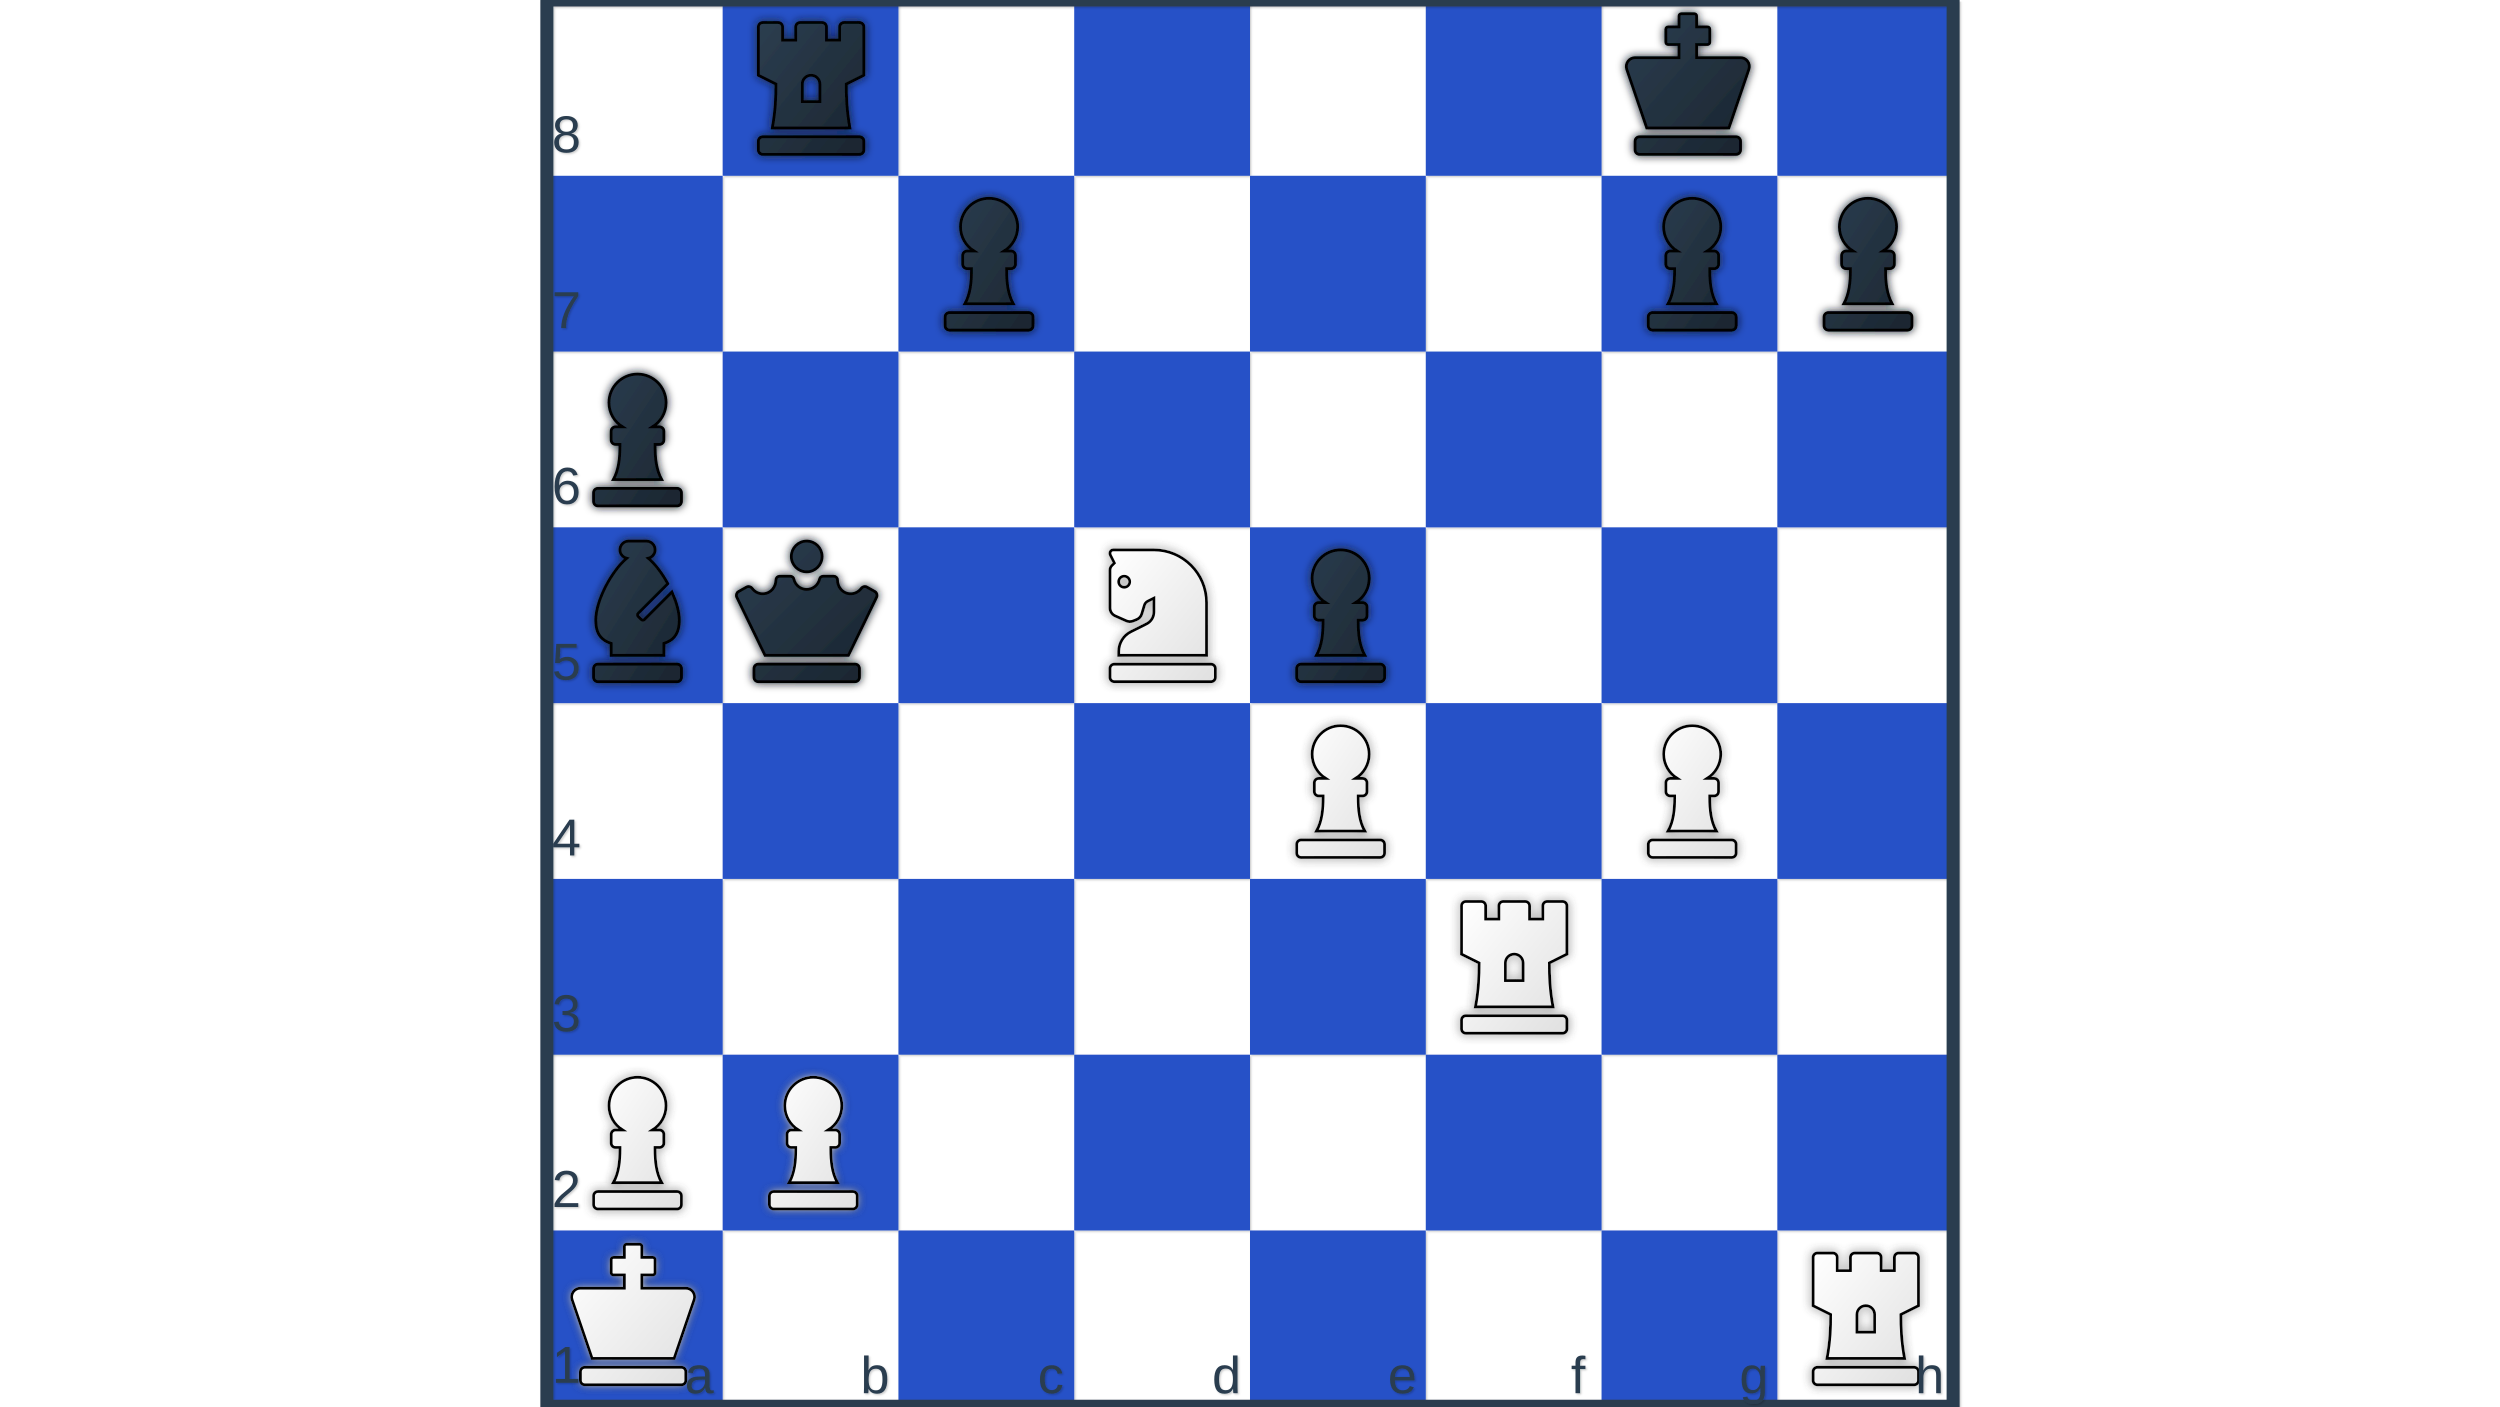
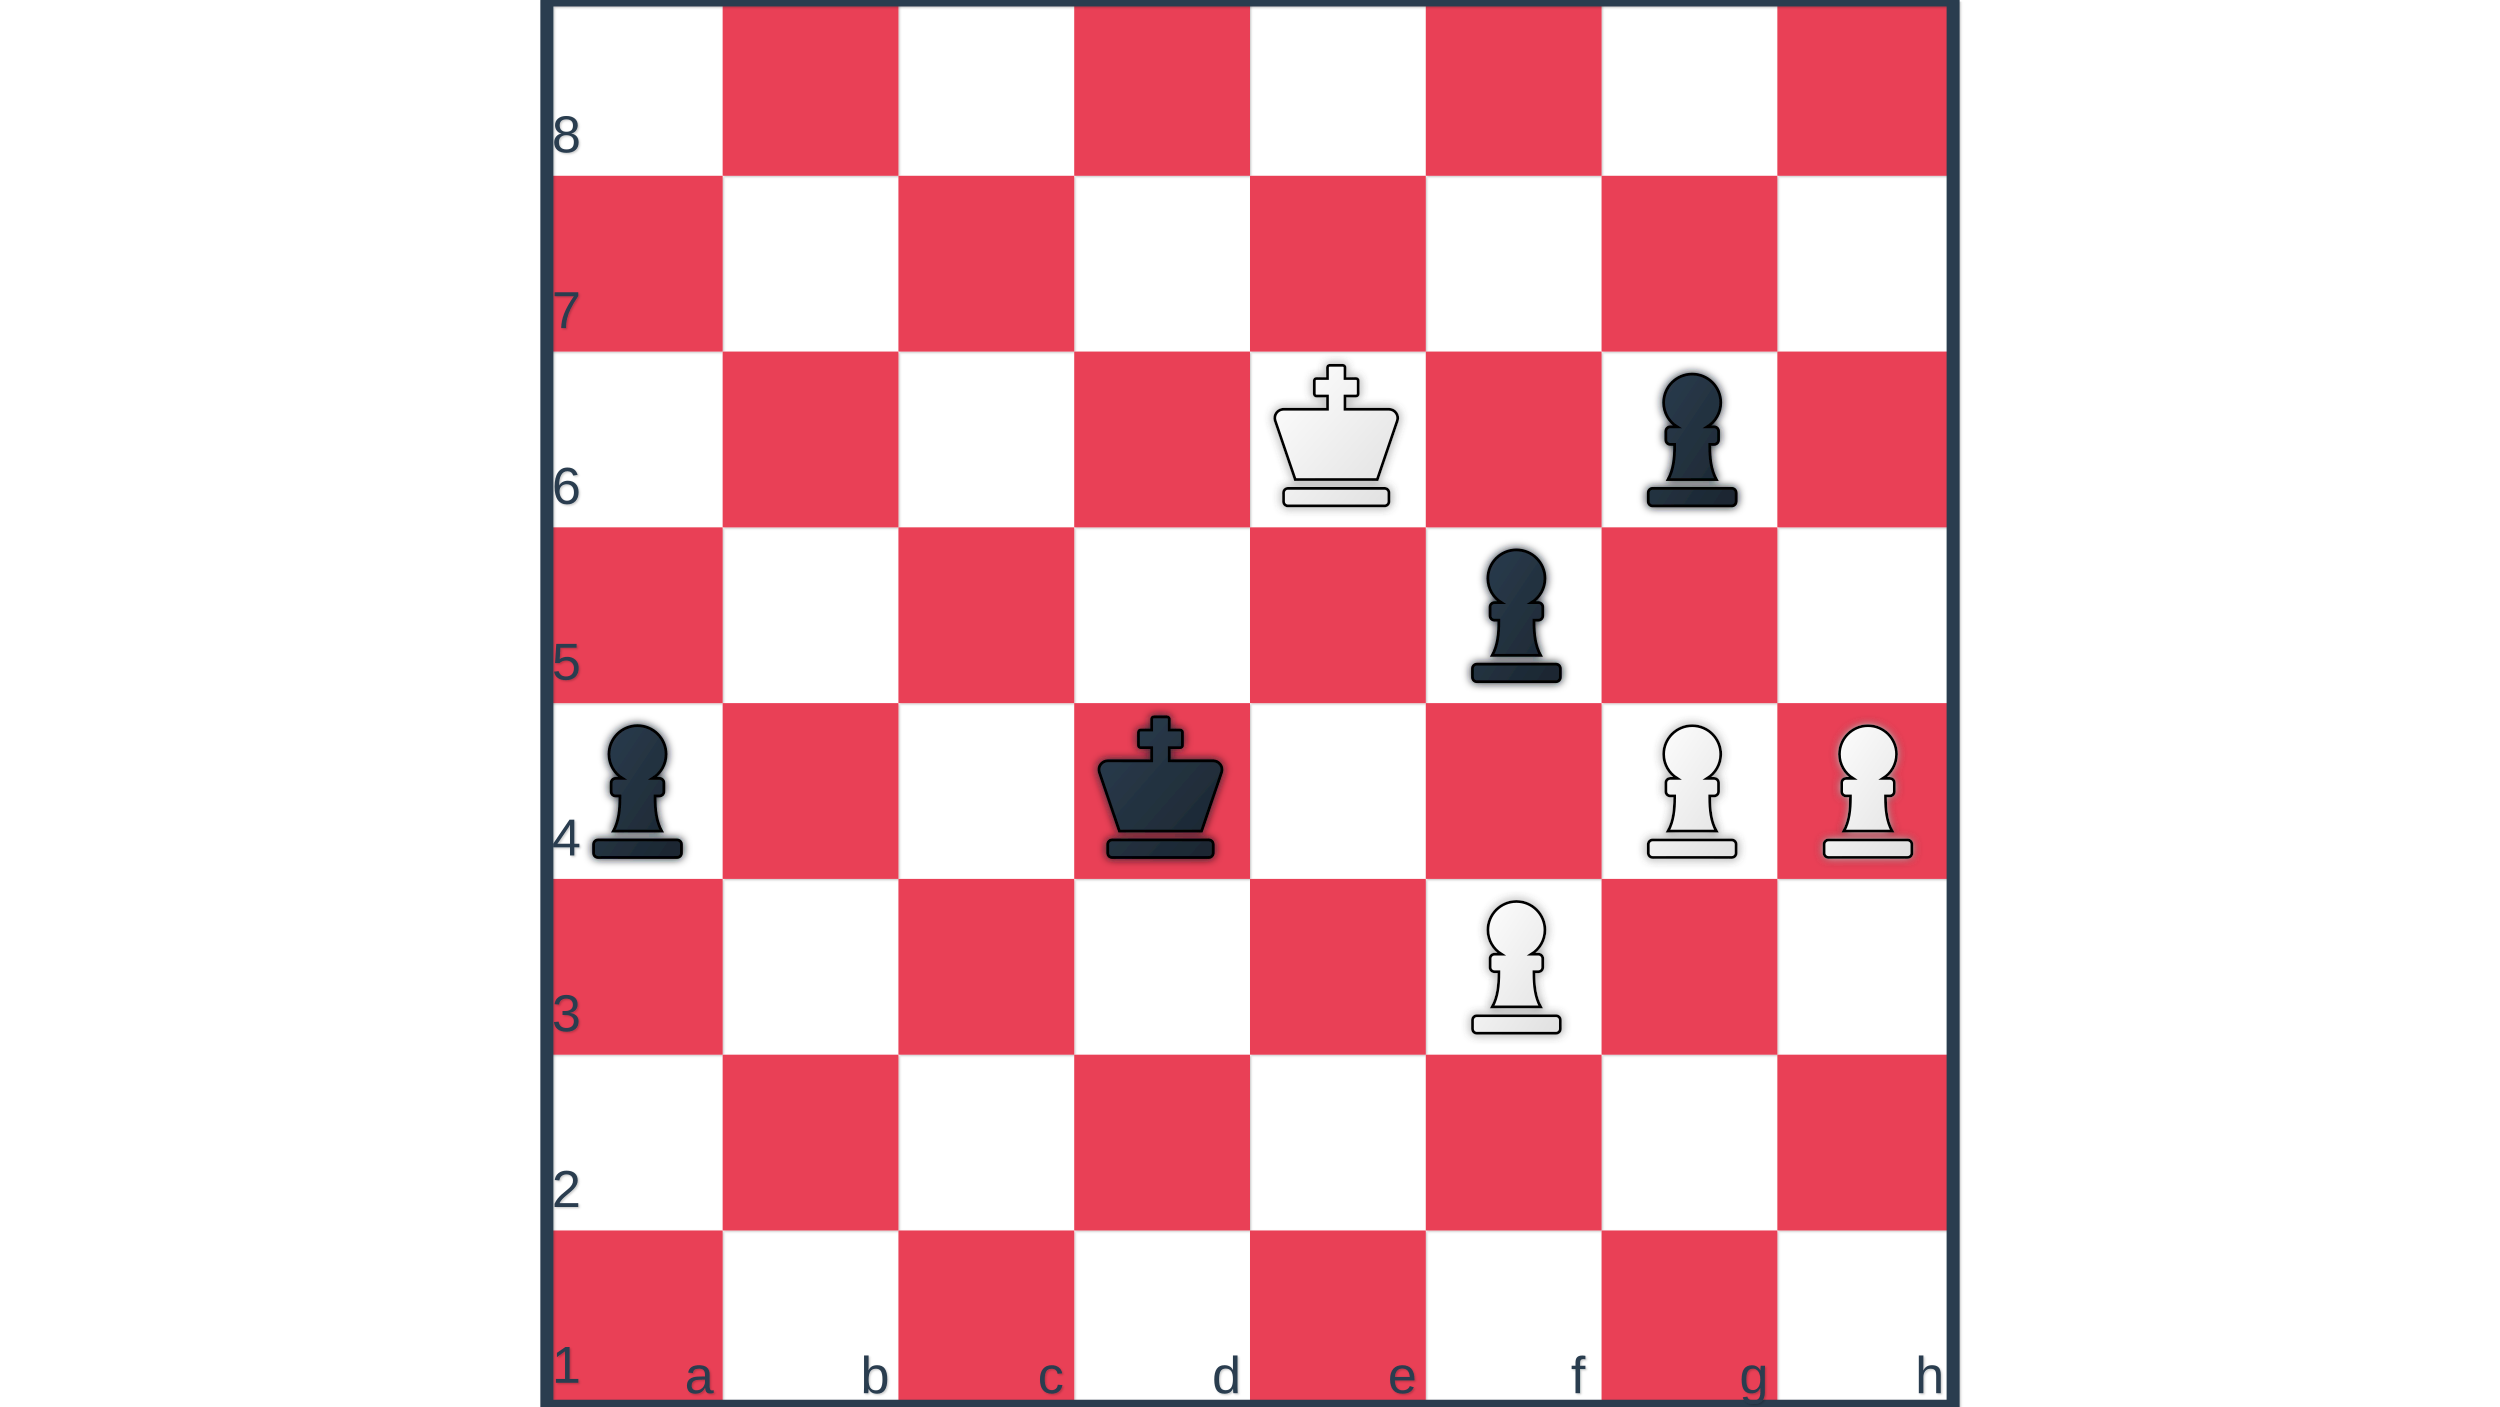
<svg xmlns="http://www.w3.org/2000/svg" viewBox="0 0 1920 1080" width="1920" height="1080">
  <g id="current_move" piece_point="" />
  <g transform="translate(420, 0)">
    <defs>
      <linearGradient id="lightSquareGradient" x1="0%" y1="0%" x2="100%" y2="100%">
        <stop offset="0%" style="stop-color:#FFFFFF" />
        <stop offset="100%" style="stop-color:#FFFFFF" />
      </linearGradient>
      <linearGradient id="darkSquareGradient" x1="0%" y1="0%" x2="100%" y2="100%">
-         <stop offset="0%" style="stop-color:#2751c7" />
-         <stop offset="100%" style="stop-color:#2751c7" />
+         <stop offset="0%" style="stop-color:#E94057" />
+         <stop offset="100%" style="stop-color:#E94057" />
      </linearGradient>
      <filter id="squareShadow" x="-20%" y="-20%" width="140%" height="140%">
        <feGaussianBlur in="SourceAlpha" stdDeviation="1" />
        <feOffset dx="1" dy="1" />
        <feComponentTransfer>
          <feFuncA type="linear" slope="0.2" />
        </feComponentTransfer>
        <feMerge>
          <feMergeNode />
          <feMergeNode in="SourceGraphic" />
        </feMerge>
      </filter>
    </defs>
    <rect width="1080" height="1080" fill="url(#lightSquareGradient)" />
    <g filter="url(#squareShadow)">
      <rect x="135" y="0" width="135" height="135" fill="url(#darkSquareGradient)" />
      <rect x="405" y="0" width="135" height="135" fill="url(#darkSquareGradient)" />
      <rect x="675" y="0" width="135" height="135" fill="url(#darkSquareGradient)" />
      <rect x="945" y="0" width="135" height="135" fill="url(#darkSquareGradient)" />
      <rect x="0" y="135" width="135" height="135" fill="url(#darkSquareGradient)" />
      <rect x="270" y="135" width="135" height="135" fill="url(#darkSquareGradient)" />
      <rect x="540" y="135" width="135" height="135" fill="url(#darkSquareGradient)" />
      <rect x="810" y="135" width="135" height="135" fill="url(#darkSquareGradient)" />
      <rect x="135" y="270" width="135" height="135" fill="url(#darkSquareGradient)" />
      <rect x="405" y="270" width="135" height="135" fill="url(#darkSquareGradient)" />
      <rect x="675" y="270" width="135" height="135" fill="url(#darkSquareGradient)" />
      <rect x="945" y="270" width="135" height="135" fill="url(#darkSquareGradient)" />
      <rect x="0" y="405" width="135" height="135" fill="url(#darkSquareGradient)" />
      <rect x="270" y="405" width="135" height="135" fill="url(#darkSquareGradient)" />
      <rect x="540" y="405" width="135" height="135" fill="url(#darkSquareGradient)" />
      <rect x="810" y="405" width="135" height="135" fill="url(#darkSquareGradient)" />
      <rect x="135" y="540" width="135" height="135" fill="url(#darkSquareGradient)" />
      <rect x="405" y="540" width="135" height="135" fill="url(#darkSquareGradient)" />
      <rect x="675" y="540" width="135" height="135" fill="url(#darkSquareGradient)" />
      <rect x="945" y="540" width="135" height="135" fill="url(#darkSquareGradient)" />
      <rect x="0" y="675" width="135" height="135" fill="url(#darkSquareGradient)" />
      <rect x="270" y="675" width="135" height="135" fill="url(#darkSquareGradient)" />
      <rect x="540" y="675" width="135" height="135" fill="url(#darkSquareGradient)" />
      <rect x="810" y="675" width="135" height="135" fill="url(#darkSquareGradient)" />
      <rect x="135" y="810" width="135" height="135" fill="url(#darkSquareGradient)" />
      <rect x="405" y="810" width="135" height="135" fill="url(#darkSquareGradient)" />
      <rect x="675" y="810" width="135" height="135" fill="url(#darkSquareGradient)" />
      <rect x="945" y="810" width="135" height="135" fill="url(#darkSquareGradient)" />
      <rect x="0" y="945" width="135" height="135" fill="url(#darkSquareGradient)" />
      <rect x="270" y="945" width="135" height="135" fill="url(#darkSquareGradient)" />
      <rect x="540" y="945" width="135" height="135" fill="url(#darkSquareGradient)" />
      <rect x="810" y="945" width="135" height="135" fill="url(#darkSquareGradient)" />
    </g>
    <defs>
      <symbol id="king" viewBox="-32 0 512 512">
        <g transform="scale(0.8) translate(50, 50)">
          <g>
            <path d="M400 448H48a16 16 0 0 0-16 16v32a16 16 0 0 0 16 16h352a16 16 0 0 0 16-16v-32a16 16 0 0 0-16-16zm16-288H256v-48h40a8 8 0 0 0 8-8V56a8 8 0 0 0-8-8h-40V8a8 8 0 0 0-8-8h-48a8 8 0 0 0-8 8v40h-40a8 8 0 0 0-8 8v48a8 8 0 0 0 8 8h40v48H32a32 32 0 0 0-30.52 41.54L74.56 416h298.88l73.08-214.46A32 32 0 0 0 416 160z" />
          </g>
        </g>
      </symbol>
      <symbol id="queen" viewBox="0 0 512 512">
        <g transform="scale(0.8) translate(50, 50)">
          <g>
            <path d="M256 112a56 56 0 1 0-56-56 56 56 0 0 0 56 56zm176 336H80a16 16 0 0 0-16 16v32a16 16 0 0 0 16 16h352a16 16 0 0 0 16-16v-32a16 16 0 0 0-16-16zm72.87-263.84l-28.51-15.92c-7.44-5-16.91-2.46-22.29 4.68a47.59 47.59 0 0 1-47.23 18.23C383.7 186.86 368 164.93 368 141.4a13.4 13.4 0 0 0-13.4-13.4h-38.77c-6 0-11.61 4-12.86 9.91a48 48 0 0 1-93.94 0c-1.25-5.92-6.82-9.91-12.86-9.91H157.4a13.4 13.4 0 0 0-13.4 13.4c0 25.69-19 48.75-44.67 50.49a47.5 47.5 0 0 1-41.54-19.15c-5.28-7.09-14.73-9.45-22.09-4.54l-28.57 16a16 16 0 0 0-5.44 20.47L104.24 416h303.52l102.55-211.37a16 16 0 0 0-5.44-20.47z" />
          </g>
        </g>
      </symbol>
      <symbol id="bishop" viewBox="-96 0 512 512">
        <g transform="scale(0.8) translate(50, 50)">
          <g>
            <path d="M8 287.88c0 51.64 22.14 73.83 56 84.6V416h192v-43.52c33.86-10.77 56-33 56-84.6 0-30.61-10.73-67.1-26.69-102.56L185 285.65a8 8 0 0 1-11.31 0l-11.31-11.31a8 8 0 0 1 0-11.31L270.27 155.1c-20.8-37.91-46.47-72.1-70.87-92.59C213.4 59.09 224 47.05 224 32a32 32 0 0 0-32-32h-64a32 32 0 0 0-32 32c0 15 10.6 27.09 24.6 30.51C67.81 106.8 8 214.5 8 287.88zM304 448H16a16 16 0 0 0-16 16v32a16 16 0 0 0 16 16h288a16 16 0 0 0 16-16v-32a16 16 0 0 0-16-16z" />
          </g>
        </g>
      </symbol>
      <symbol id="knight" viewBox="-64 0 512 512">
        <g transform="scale(0.8) translate(50, 50)">
          <g>
            <path d="M19 272.47l40.63 18.06a32 32 0 0 0 24.88.47l12.78-5.12a32 32 0 0 0 18.76-20.5l9.22-30.65a24 24 0 0 1 12.55-15.65L159.94 208v50.33a48 48 0 0 1-26.53 42.94l-57.22 28.65A80 80 0 0 0 32 401.48V416h319.86V224c0-106-85.92-192-191.92-192H12A12 12 0 0 0 0 44a16.9 16.9 0 0 0 1.79 7.58L16 80l-9 9a24 24 0 0 0-7 17v137.21a32 32 0 0 0 19 29.26zM52 128a20 20 0 1 1-20 20 20 20 0 0 1 20-20zm316 320H16a16 16 0 0 0-16 16v32a16 16 0 0 0 16 16h352a16 16 0 0 0 16-16v-32a16 16 0 0 0-16-16z" />
          </g>
        </g>
      </symbol>
      <symbol id="rook" viewBox="-64 0 512 512">
        <g transform="scale(0.8) translate(50, 50)">
          <g>
            <path d="M368 32h-56a16 16 0 0 0-16 16v48h-48V48a16 16 0 0 0-16-16h-80a16 16 0 0 0-16 16v48H88.1V48a16 16 0 0 0-16-16H16A16 16 0 0 0 0 48v176l64 32c0 48.33-1.54 95-13.21 160h282.42C321.54 351 320 303.72 320 256l64-32V48a16 16 0 0 0-16-16zM224 320h-64v-64a32 32 0 0 1 64 0zm144 128H16a16 16 0 0 0-16 16v32a16 16 0 0 0 16 16h352a16 16 0 0 0 16-16v-32a16 16 0 0 0-16-16z" />
          </g>
        </g>
      </symbol>
      <symbol id="pawn" viewBox="-96 0 512 512">
        <g transform="scale(0.8) translate(50, 50)">
          <g>
            <path d="M105.1 224H80a16 16 0 0 0-16 16v32a16 16 0 0 0 16 16h16v5.49c0 44-4.14 86.6-24 122.51h176c-19.89-35.91-24-78.51-24-122.51V288h16a16 16 0 0 0 16-16v-32a16 16 0 0 0-16-16h-25.1c29.39-18.38 49.1-50.78 49.1-88a104 104 0 0 0-208 0c0 37.22 19.71 69.62 49.1 88zM304 448H16a16 16 0 0 0-16 16v32a16 16 0 0 0 16 16h288a16 16 0 0 0 16-16v-32a16 16 0 0 0-16-16z" />
          </g>
        </g>
      </symbol>
      <linearGradient id="whiteGradient" x1="0%" y1="0%" x2="100%" y2="100%">
        <stop offset="0%" style="stop-color:#FFFFFF" />
        <stop offset="100%" style="stop-color:#E0E0E0" />
      </linearGradient>
      <linearGradient id="blackGradient" x1="0%" y1="0%" x2="100%" y2="100%">
        <stop offset="0%" style="stop-color:#2C3E50" />
        <stop offset="100%" style="stop-color:#1a252f" />
      </linearGradient>
      <filter id="glow" x="-50%" y="-50%" width="200%" height="200%">
        <feGaussianBlur stdDeviation="3.27" result="coloredBlur" />
        <feMerge>
          <feMergeNode in="coloredBlur" />
          <feMergeNode in="SourceGraphic" />
        </feMerge>
      </filter>
    </defs>
    <g id="whitepieces" fill="url(#whiteGradient)" stroke="#000000" stroke-width="10" filter="url(#glow)">
-       <use href="#knight" x="405" y="405" width="135" height="135" _id="Nd5" />
-       <use href="#pawn" x="540" y="540" width="135" height="135" _id="Pe4" />
+       <use href="#king" x="540" y="270" width="135" height="135" _id="Ke6" />
      <use href="#pawn" x="810" y="540" width="135" height="135" _id="Pg4" />
-       <use href="#rook" x="675" y="675" width="135" height="135" _id="Rf3" />
-       <use href="#pawn" x="0" y="810" width="135" height="135" _id="Pa2" />
-       <use href="#pawn" x="135" y="810" width="135" height="135" _id="Pb2" />
-       <use href="#king" x="0" y="945" width="135" height="135" _id="Ka1" />
-       <use href="#rook" x="945" y="945" width="135" height="135" _id="Rh1" />
+       <use href="#pawn" x="945" y="540" width="135" height="135" _id="Ph4" />
+       <use href="#pawn" x="675" y="675" width="135" height="135" _id="Pf3" />
    </g>
    <g id="blackpieces" fill="url(#blackGradient)" stroke="#000000" stroke-width="10" filter="url(#glow)">
-       <use href="#rook" x="135" y="0" width="135" height="135" _id="rb8" />
-       <use href="#king" x="810" y="0" width="135" height="135" _id="kg8" />
-       <use href="#pawn" x="270" y="135" width="135" height="135" _id="pc7" />
-       <use href="#pawn" x="810" y="135" width="135" height="135" _id="pg7" />
-       <use href="#pawn" x="945" y="135" width="135" height="135" _id="ph7" />
-       <use href="#pawn" x="0" y="270" width="135" height="135" _id="pa6" />
-       <use href="#bishop" x="0" y="405" width="135" height="135" _id="ba5" />
-       <use href="#queen" x="135" y="405" width="135" height="135" _id="qb5" />
-       <use href="#pawn" x="540" y="405" width="135" height="135" _id="pe5" />
+       <use href="#pawn" x="810" y="270" width="135" height="135" _id="pg6" />
+       <use href="#pawn" x="675" y="405" width="135" height="135" _id="pf5" />
+       <use href="#pawn" x="0" y="540" width="135" height="135" _id="pa4" />
+       <use href="#king" x="405" y="540" width="135" height="135" _id="kd4" />
    </g>
    <rect x="0" y="0" width="1080" height="1080" fill="none" stroke="#2C3E50" stroke-width="10" filter="url(#squareShadow)" />
    <g font-family="Arial" font-size="40" text-anchor="middle" fill="#2C3E50" filter="url(#squareShadow)">
      <text x="117" y="1070">a</text>
      <text x="252" y="1070">b</text>
      <text x="387" y="1070">c</text>
      <text x="522" y="1070">d</text>
      <text x="657" y="1070">e</text>
      <text x="792" y="1070">f</text>
      <text x="927" y="1070">g</text>
      <text x="1062" y="1070">h</text>
      <text x="15" y="1062">1</text>
      <text x="15" y="927">2</text>
      <text x="15" y="792">3</text>
      <text x="15" y="657">4</text>
      <text x="15" y="522">5</text>
      <text x="15" y="387">6</text>
      <text x="15" y="252">7</text>
      <text x="15" y="117">8</text>
    </g>
  </g>
</svg>
